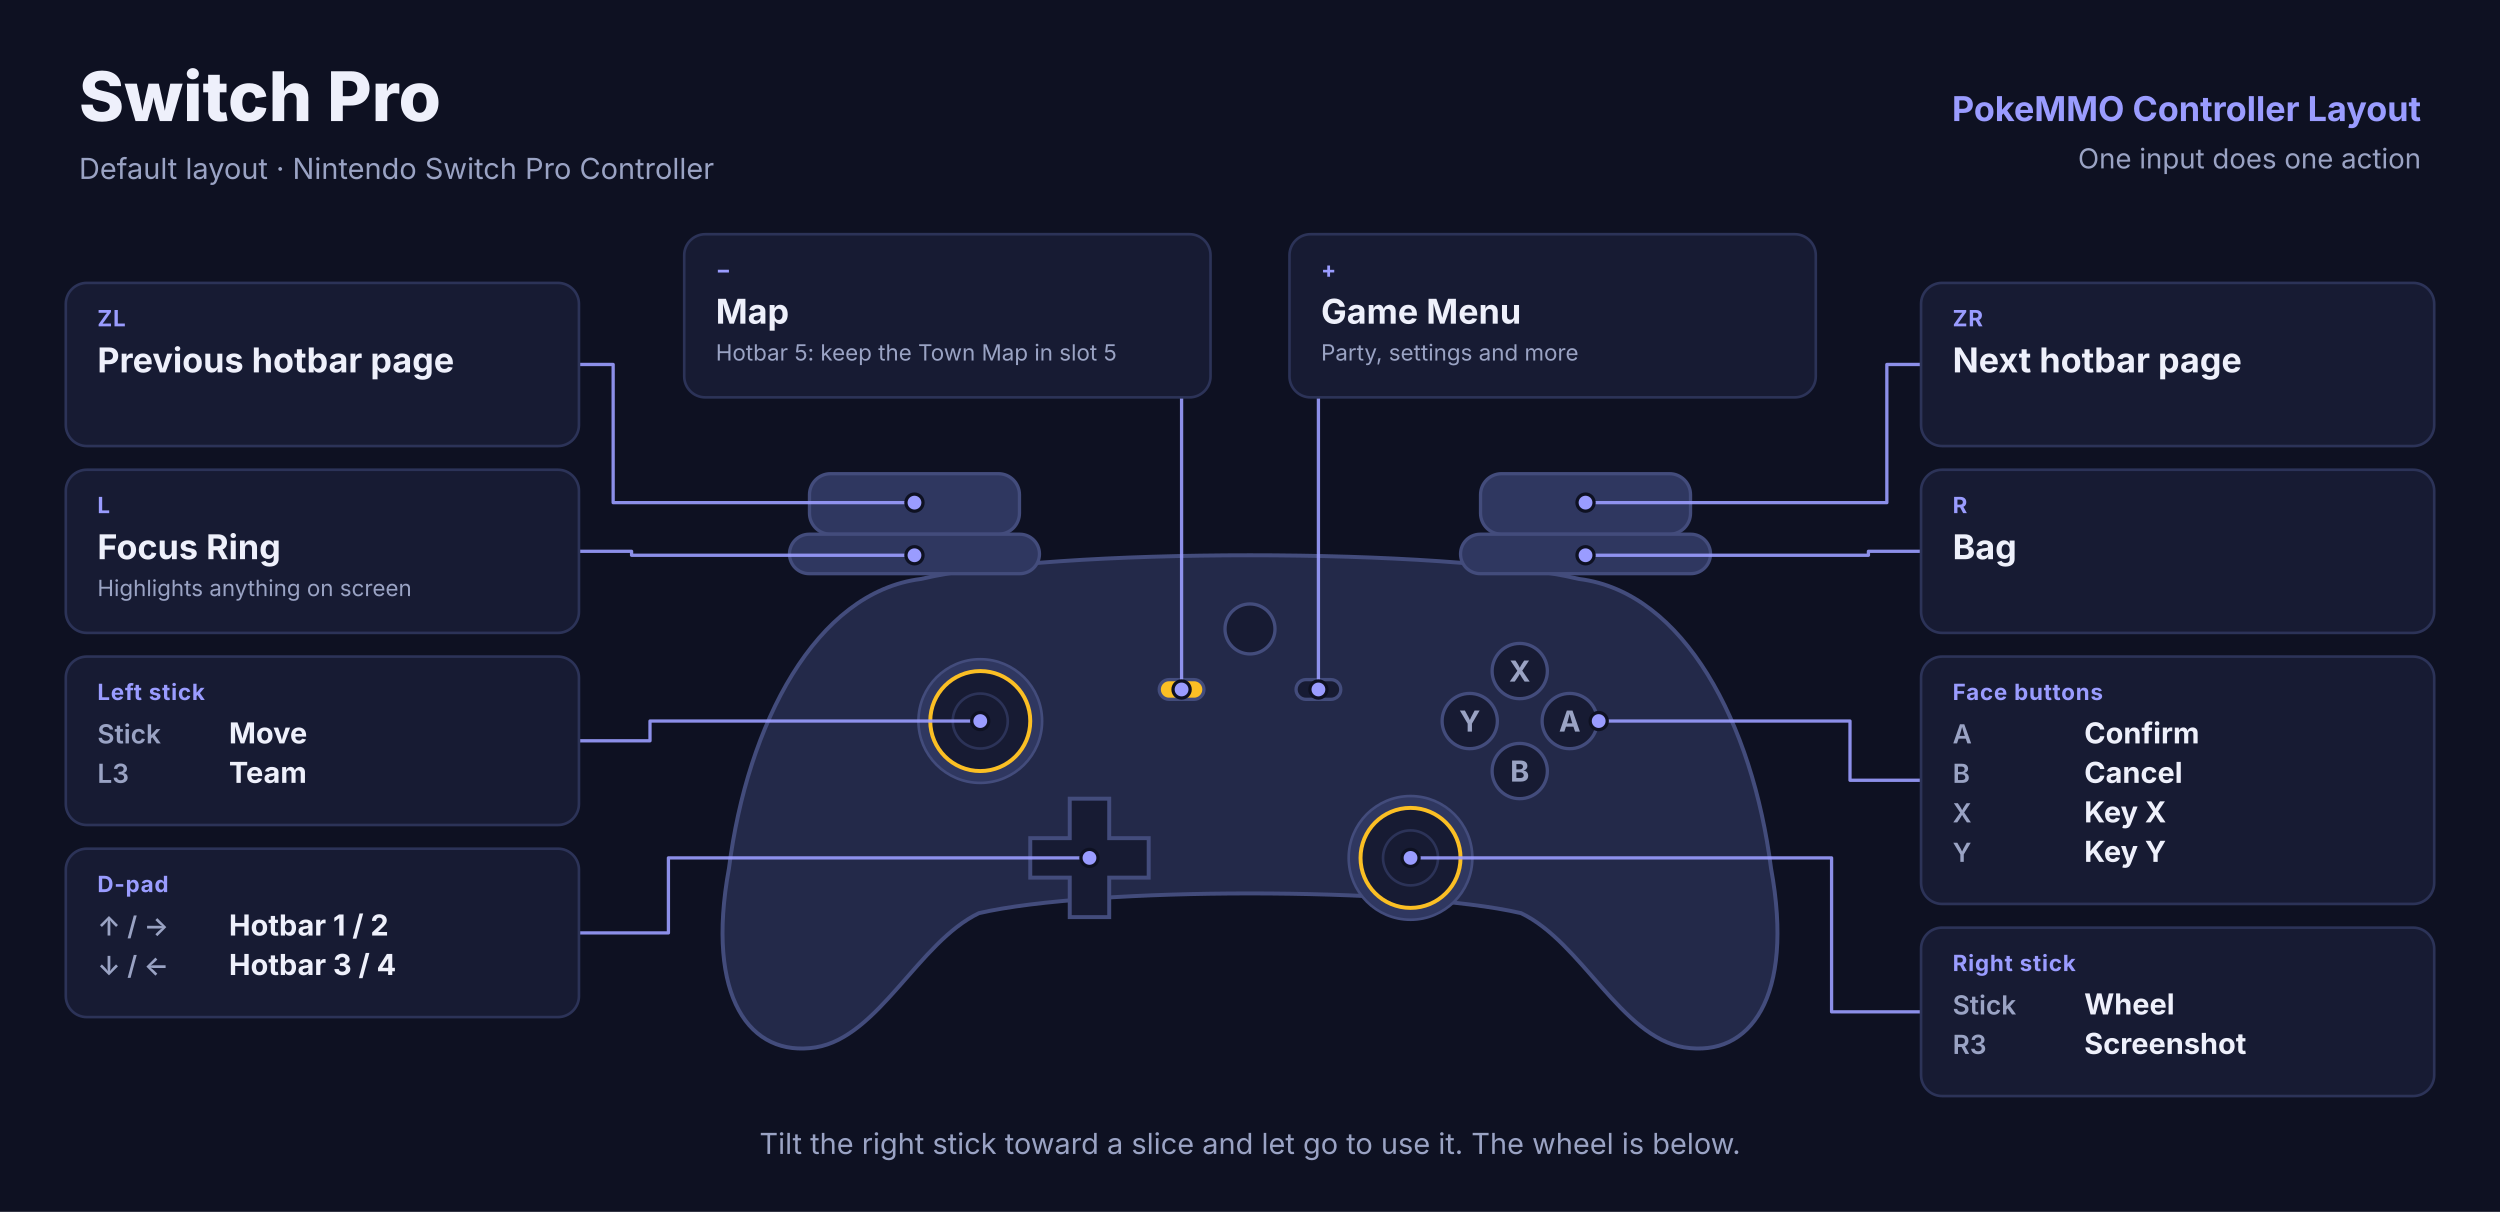
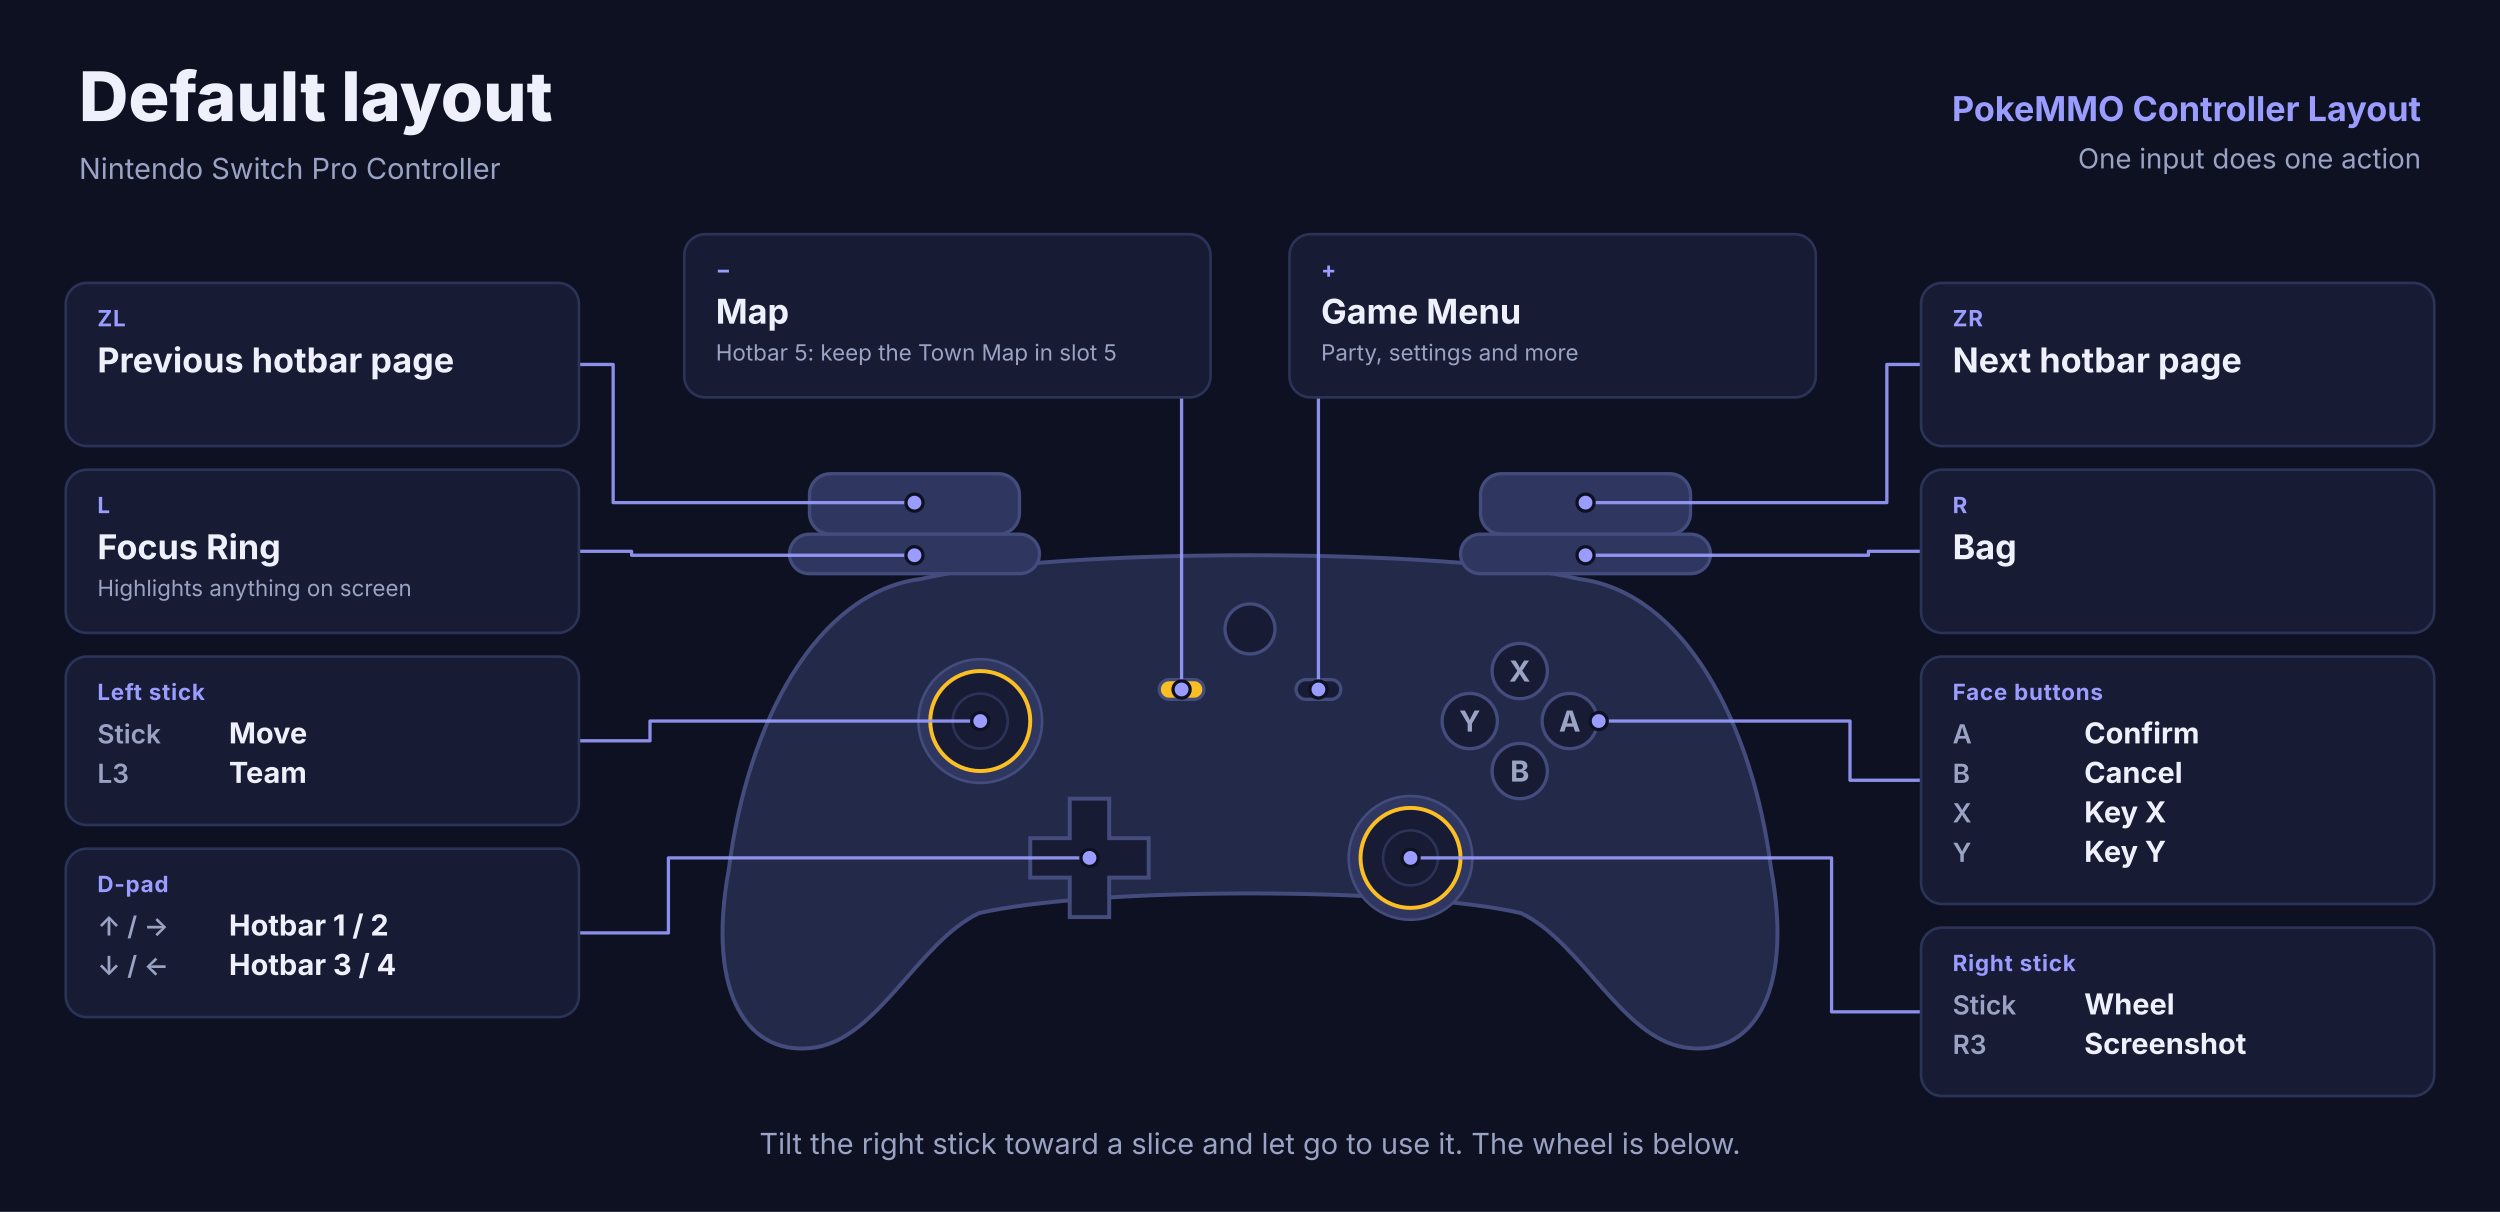
<svg xmlns="http://www.w3.org/2000/svg" viewBox="0 0 1900 921" width="1900" height="921" role="img" aria-labelledby="t d" font-family="'Segoe UI Variable Display','Segoe UI',Inter,'SF Pro Display',-apple-system,'Helvetica Neue',Arial,sans-serif">
  <rect width="1900" height="921" fill="#0e1122" />
-   <text x="60" y="92" font-size="52" font-weight="800" fill="#eef0fb" text-anchor="start">Switch Pro</text>
-   <text x="60" y="136" font-size="22" font-weight="400" fill="#9aa3c4" text-anchor="start">Default layout · Nintendo Switch Pro Controller</text>
+   <text x="60" y="92" font-size="52" font-weight="800" fill="#eef0fb" text-anchor="start">Default layout</text>
+   <text x="60" y="136" font-size="22" font-weight="400" fill="#9aa3c4" text-anchor="start">Nintendo Switch Pro Controller</text>
  <text x="1840" y="92" font-size="26" font-weight="700" fill="#9a9cff" text-anchor="end">PokeMMO Controller Layout</text>
  <text x="1840" y="128" font-size="21" font-weight="400" fill="#9aa3c4" text-anchor="end">One input does one action</text>
  <g transform="translate(950,590)">
    <path d="M -250,-150 C -150,-174 150,-174 250,-150 C 330,-140 382,-40 396,70 C 414,168 380,214 330,206 C 282,198 252,126 206,104 C 120,84 -120,84 -206,104 C -252,126 -282,198 -330,206 C -380,214 -414,168 -396,70 C -382,-40 -330,-140 -250,-150 Z" fill="#232949" stroke="#434c7c" stroke-width="3" />
    <rect x="-334.8" y="-230" width="159.6" height="46" rx="16" fill="#2f3760" stroke="#434c7c" stroke-width="2.5" />
    <rect x="-350" y="-184" width="190" height="30" rx="15" fill="#2f3760" stroke="#434c7c" stroke-width="2.5" />
    <rect x="175.2" y="-230" width="159.6" height="46" rx="16" fill="#2f3760" stroke="#434c7c" stroke-width="2.5" />
    <rect x="160" y="-184" width="190" height="30" rx="15" fill="#2f3760" stroke="#434c7c" stroke-width="2.5" />
    <path d="M -137,17 h 30 v 30 h 30 v 30 h -30 v 30 h -30 v -30 h -30 v -30 h 30 z" fill="#171b33" stroke="#434c7c" stroke-width="3" />
    <circle cx="-205" cy="-42" r="47" fill="#2f3760" stroke="#434c7c" stroke-width="2" />
    <circle cx="-205" cy="-42" r="38" fill="#171b33" stroke="#fbbf24" stroke-width="3" />
    <circle cx="-205" cy="-42" r="20.9" fill="none" stroke="#2c3358" stroke-width="2" />
    <circle cx="122" cy="62" r="47" fill="#2f3760" stroke="#434c7c" stroke-width="2" />
    <circle cx="122" cy="62" r="38" fill="#171b33" stroke="#fbbf24" stroke-width="3" />
    <circle cx="122" cy="62" r="20.9" fill="none" stroke="#2c3358" stroke-width="2" />
    <circle cx="205" cy="-4" r="21" fill="#171b33" stroke="#434c7c" stroke-width="2.5" />
    <text x="205" y="4" font-size="22" font-weight="700" fill="#9aa3c4" text-anchor="middle">B</text>
    <circle cx="243" cy="-42" r="21" fill="#171b33" stroke="#434c7c" stroke-width="2.5" />
    <text x="243" y="-34" font-size="22" font-weight="700" fill="#9aa3c4" text-anchor="middle">A</text>
    <circle cx="167" cy="-42" r="21" fill="#171b33" stroke="#434c7c" stroke-width="2.5" />
    <text x="167" y="-34" font-size="22" font-weight="700" fill="#9aa3c4" text-anchor="middle">Y</text>
    <circle cx="205" cy="-80" r="21" fill="#171b33" stroke="#434c7c" stroke-width="2.5" />
    <text x="205" y="-72" font-size="22" font-weight="700" fill="#9aa3c4" text-anchor="middle">X</text>
    <rect x="-69" y="-73.5" width="34" height="15" rx="7.5" fill="#fbbf24" stroke="#434c7c" stroke-width="2.5" />
    <rect x="35" y="-73.5" width="34" height="15" rx="7.5" fill="#171b33" stroke="#434c7c" stroke-width="2.5" />
    <circle cx="0" cy="-112" r="19" fill="#171b33" stroke="#434c7c" stroke-width="2.5" />
  </g>
  <polyline points="440,277 466,277 466,382 695,382" fill="none" stroke="#9a9cff" stroke-width="2.5" stroke-linejoin="round" stroke-linecap="round" opacity=".9" />
  <circle cx="695" cy="382" r="6.5" fill="#9a9cff" stroke="#0e1122" stroke-width="2.5" />
  <polyline points="440,419 480,419 480,422 695,422" fill="none" stroke="#9a9cff" stroke-width="2.5" stroke-linejoin="round" stroke-linecap="round" opacity=".9" />
  <circle cx="695" cy="422" r="6.5" fill="#9a9cff" stroke="#0e1122" stroke-width="2.5" />
  <polyline points="440,563 494,563 494,548 745,548" fill="none" stroke="#9a9cff" stroke-width="2.5" stroke-linejoin="round" stroke-linecap="round" opacity=".9" />
  <circle cx="745" cy="548" r="6.5" fill="#9a9cff" stroke="#0e1122" stroke-width="2.5" />
  <polyline points="440,709 508,709 508,652 828,652" fill="none" stroke="#9a9cff" stroke-width="2.5" stroke-linejoin="round" stroke-linecap="round" opacity=".9" />
  <circle cx="828" cy="652" r="6.5" fill="#9a9cff" stroke="#0e1122" stroke-width="2.5" />
  <polyline points="1460,277 1434,277 1434,382 1205,382" fill="none" stroke="#9a9cff" stroke-width="2.5" stroke-linejoin="round" stroke-linecap="round" opacity=".9" />
  <circle cx="1205" cy="382" r="6.5" fill="#9a9cff" stroke="#0e1122" stroke-width="2.5" />
  <polyline points="1460,419 1420,419 1420,422 1205,422" fill="none" stroke="#9a9cff" stroke-width="2.5" stroke-linejoin="round" stroke-linecap="round" opacity=".9" />
  <circle cx="1205" cy="422" r="6.5" fill="#9a9cff" stroke="#0e1122" stroke-width="2.5" />
  <polyline points="1460,593 1406,593 1406,548 1215,548" fill="none" stroke="#9a9cff" stroke-width="2.5" stroke-linejoin="round" stroke-linecap="round" opacity=".9" />
  <circle cx="1215" cy="548" r="6.5" fill="#9a9cff" stroke="#0e1122" stroke-width="2.5" />
  <polyline points="1460,769 1392,769 1392,652 1072,652" fill="none" stroke="#9a9cff" stroke-width="2.5" stroke-linejoin="round" stroke-linecap="round" opacity=".9" />
  <circle cx="1072" cy="652" r="6.5" fill="#9a9cff" stroke="#0e1122" stroke-width="2.5" />
  <polyline points="898,302 898,524" fill="none" stroke="#9a9cff" stroke-width="2.5" stroke-linejoin="round" stroke-linecap="round" opacity=".9" />
  <circle cx="898" cy="524" r="6.5" fill="#9a9cff" stroke="#0e1122" stroke-width="2.5" />
  <polyline points="1002,302 1002,524" fill="none" stroke="#9a9cff" stroke-width="2.5" stroke-linejoin="round" stroke-linecap="round" opacity=".9" />
  <circle cx="1002" cy="524" r="6.5" fill="#9a9cff" stroke="#0e1122" stroke-width="2.5" />
  <rect x="50" y="215" width="390" height="124" rx="16" fill="#171b33" stroke="#2c3358" stroke-width="2" />
  <text x="74" y="248" font-size="17" font-weight="700" fill="#9a9cff" text-anchor="start" letter-spacing=".6">ZL</text>
  <text x="74" y="283" font-size="26" font-weight="700" fill="#eef0fb" text-anchor="start">Previous hotbar page</text>
  <rect x="50" y="357" width="390" height="124" rx="16" fill="#171b33" stroke="#2c3358" stroke-width="2" />
  <text x="74" y="390" font-size="17" font-weight="700" fill="#9a9cff" text-anchor="start" letter-spacing=".6">L</text>
  <text x="74" y="425" font-size="26" font-weight="700" fill="#eef0fb" text-anchor="start">Focus Ring</text>
  <text x="74" y="453" font-size="17" font-weight="400" fill="#9aa3c4" text-anchor="start">Highlights anything on screen</text>
  <rect x="50" y="499" width="390" height="128" rx="16" fill="#171b33" stroke="#2c3358" stroke-width="2" />
  <text x="74" y="532" font-size="17" font-weight="700" fill="#9a9cff" text-anchor="start" letter-spacing=".6">Left stick</text>
  <text x="74" y="565" font-size="20" font-weight="600" fill="#9aa3c4" text-anchor="start">Stick</text>
  <text x="174" y="565" font-size="22" font-weight="650" fill="#eef0fb" text-anchor="start">Move</text>
  <text x="74" y="595" font-size="20" font-weight="600" fill="#9aa3c4" text-anchor="start">L3</text>
  <text x="174" y="595" font-size="22" font-weight="650" fill="#eef0fb" text-anchor="start">Team</text>
  <rect x="50" y="645" width="390" height="128" rx="16" fill="#171b33" stroke="#2c3358" stroke-width="2" />
  <text x="74" y="678" font-size="17" font-weight="700" fill="#9a9cff" text-anchor="start" letter-spacing=".6">D-pad</text>
  <text x="74" y="711" font-size="20" font-weight="600" fill="#9aa3c4" text-anchor="start">↑ / →</text>
  <text x="174" y="711" font-size="22" font-weight="650" fill="#eef0fb" text-anchor="start">Hotbar 1 / 2</text>
  <text x="74" y="741" font-size="20" font-weight="600" fill="#9aa3c4" text-anchor="start">↓ / ←</text>
  <text x="174" y="741" font-size="22" font-weight="650" fill="#eef0fb" text-anchor="start">Hotbar 3 / 4</text>
  <rect x="1460" y="215" width="390" height="124" rx="16" fill="#171b33" stroke="#2c3358" stroke-width="2" />
  <text x="1484" y="248" font-size="17" font-weight="700" fill="#9a9cff" text-anchor="start" letter-spacing=".6">ZR</text>
  <text x="1484" y="283" font-size="26" font-weight="700" fill="#eef0fb" text-anchor="start">Next hotbar page</text>
  <rect x="1460" y="357" width="390" height="124" rx="16" fill="#171b33" stroke="#2c3358" stroke-width="2" />
  <text x="1484" y="390" font-size="17" font-weight="700" fill="#9a9cff" text-anchor="start" letter-spacing=".6">R</text>
  <text x="1484" y="425" font-size="26" font-weight="700" fill="#eef0fb" text-anchor="start">Bag</text>
  <rect x="1460" y="499" width="390" height="188" rx="16" fill="#171b33" stroke="#2c3358" stroke-width="2" />
  <text x="1484" y="532" font-size="17" font-weight="700" fill="#9a9cff" text-anchor="start" letter-spacing=".6">Face buttons</text>
  <text x="1484" y="565" font-size="20" font-weight="600" fill="#9aa3c4" text-anchor="start">A</text>
  <text x="1584" y="565" font-size="22" font-weight="650" fill="#eef0fb" text-anchor="start">Confirm</text>
  <text x="1484" y="595" font-size="20" font-weight="600" fill="#9aa3c4" text-anchor="start">B</text>
  <text x="1584" y="595" font-size="22" font-weight="650" fill="#eef0fb" text-anchor="start">Cancel</text>
  <text x="1484" y="625" font-size="20" font-weight="600" fill="#9aa3c4" text-anchor="start">X</text>
  <text x="1584" y="625" font-size="22" font-weight="650" fill="#eef0fb" text-anchor="start">Key X</text>
  <text x="1484" y="655" font-size="20" font-weight="600" fill="#9aa3c4" text-anchor="start">Y</text>
  <text x="1584" y="655" font-size="22" font-weight="650" fill="#eef0fb" text-anchor="start">Key Y</text>
  <rect x="1460" y="705" width="390" height="128" rx="16" fill="#171b33" stroke="#2c3358" stroke-width="2" />
  <text x="1484" y="738" font-size="17" font-weight="700" fill="#9a9cff" text-anchor="start" letter-spacing=".6">Right stick</text>
  <text x="1484" y="771" font-size="20" font-weight="600" fill="#9aa3c4" text-anchor="start">Stick</text>
  <text x="1584" y="771" font-size="22" font-weight="650" fill="#eef0fb" text-anchor="start">Wheel</text>
  <text x="1484" y="801" font-size="20" font-weight="600" fill="#9aa3c4" text-anchor="start">R3</text>
  <text x="1584" y="801" font-size="22" font-weight="650" fill="#eef0fb" text-anchor="start">Screenshot</text>
  <rect x="520" y="178" width="400" height="124" rx="16" fill="#171b33" stroke="#2c3358" stroke-width="2" />
  <text x="544" y="211" font-size="17" font-weight="700" fill="#9a9cff" text-anchor="start" letter-spacing=".6">−</text>
  <text x="544" y="246" font-size="26" font-weight="700" fill="#eef0fb" text-anchor="start">Map</text>
  <text x="544" y="274" font-size="17" font-weight="400" fill="#9aa3c4" text-anchor="start">Hotbar 5: keep the Town Map in slot 5</text>
  <rect x="980" y="178" width="400" height="124" rx="16" fill="#171b33" stroke="#2c3358" stroke-width="2" />
  <text x="1004" y="211" font-size="17" font-weight="700" fill="#9a9cff" text-anchor="start" letter-spacing=".6">+</text>
  <text x="1004" y="246" font-size="26" font-weight="700" fill="#eef0fb" text-anchor="start">Game Menu</text>
  <text x="1004" y="274" font-size="17" font-weight="400" fill="#9aa3c4" text-anchor="start">Party, settings and more</text>
  <text x="950" y="877" font-size="22" font-weight="400" fill="#9aa3c4" text-anchor="middle">Tilt the right stick toward a slice and let go to use it. The wheel is below.</text>
</svg>
